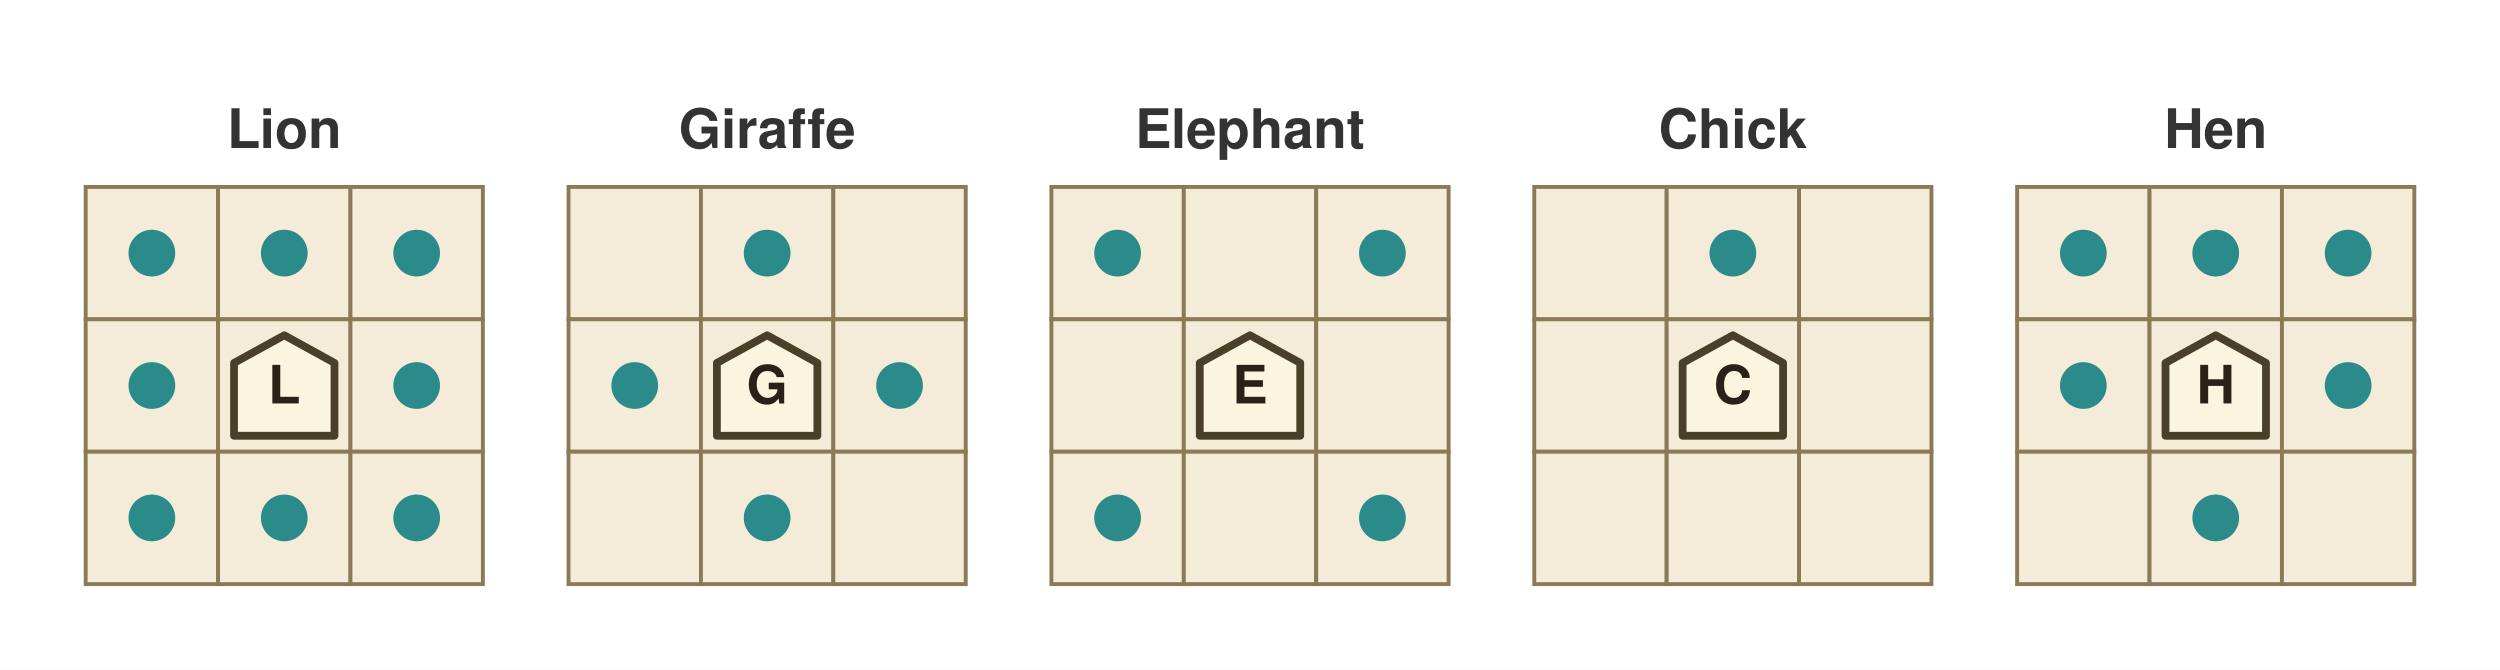
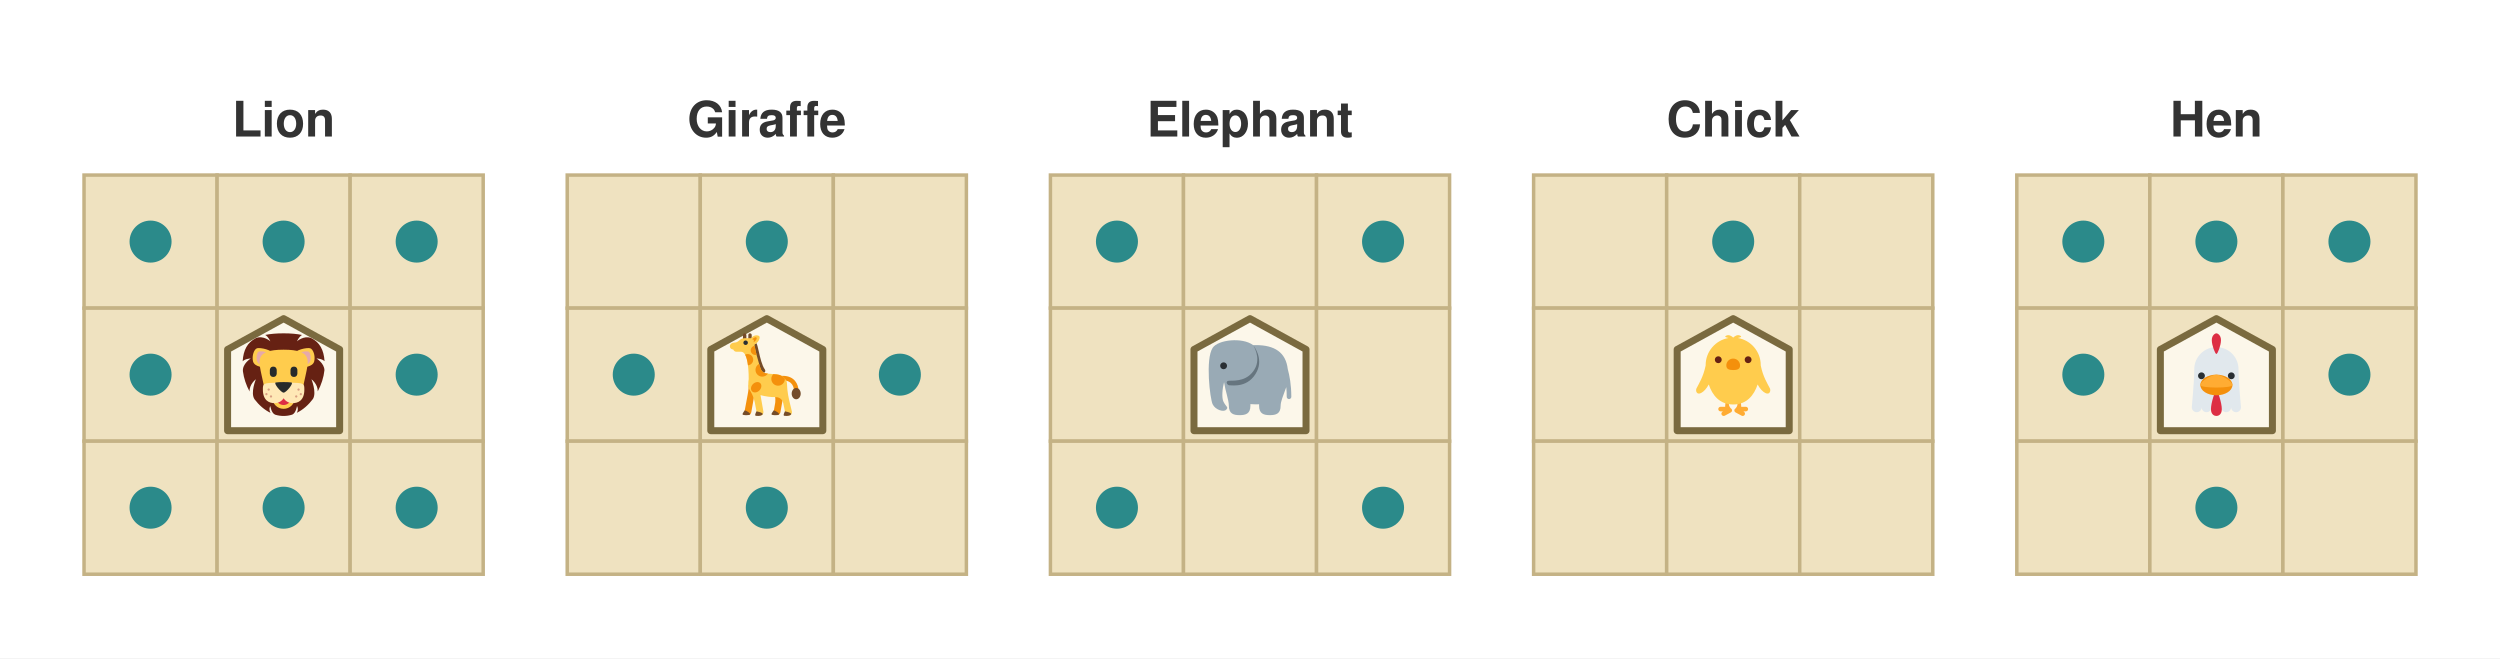
- <svg xmlns="http://www.w3.org/2000/svg" width="642" height="172" viewBox="0 0 642 172" font-family="-apple-system,Segoe UI,Helvetica,Arial,sans-serif">
-   <rect width="642" height="172" fill="white" />
-   <text x="73.0" y="38" font-size="14" text-anchor="middle" fill="#333" font-weight="600">Lion</text>
-   <rect x="22" y="48" width="34" height="34" fill="#f4ecd8" stroke="#8a7a55" stroke-width="1" />
-   <rect x="56" y="48" width="34" height="34" fill="#f4ecd8" stroke="#8a7a55" stroke-width="1" />
-   <rect x="90" y="48" width="34" height="34" fill="#f4ecd8" stroke="#8a7a55" stroke-width="1" />
-   <rect x="22" y="82" width="34" height="34" fill="#f4ecd8" stroke="#8a7a55" stroke-width="1" />
-   <rect x="56" y="82" width="34" height="34" fill="#f4ecd8" stroke="#8a7a55" stroke-width="1" />
-   <rect x="90" y="82" width="34" height="34" fill="#f4ecd8" stroke="#8a7a55" stroke-width="1" />
-   <rect x="22" y="116" width="34" height="34" fill="#f4ecd8" stroke="#8a7a55" stroke-width="1" />
-   <rect x="56" y="116" width="34" height="34" fill="#f4ecd8" stroke="#8a7a55" stroke-width="1" />
-   <rect x="90" y="116" width="34" height="34" fill="#f4ecd8" stroke="#8a7a55" stroke-width="1" />
-   <circle cx="39.0" cy="65.0" r="6" fill="#2b8a8a" />
-   <circle cx="73.0" cy="65.0" r="6" fill="#2b8a8a" />
-   <circle cx="107.0" cy="65.0" r="6" fill="#2b8a8a" />
-   <circle cx="39.0" cy="99.0" r="6" fill="#2b8a8a" />
-   <circle cx="107.0" cy="99.0" r="6" fill="#2b8a8a" />
-   <circle cx="39.0" cy="133.0" r="6" fill="#2b8a8a" />
-   <circle cx="73.0" cy="133.0" r="6" fill="#2b8a8a" />
-   <circle cx="107.0" cy="133.0" r="6" fill="#2b8a8a" />
-   <polygon points="73.0,86.1 85.9,93.2 85.9,111.9 60.1,111.9 60.1,93.2" fill="#fbf4df" stroke="#4a3f28" stroke-width="2" stroke-linejoin="round" />
-   <text x="73.0" y="103.6" font-size="13.6" font-weight="700" text-anchor="middle" fill="#2a2118">L</text>
-   <text x="197.0" y="38" font-size="14" text-anchor="middle" fill="#333" font-weight="600">Giraffe</text>
-   <rect x="146" y="48" width="34" height="34" fill="#f4ecd8" stroke="#8a7a55" stroke-width="1" />
-   <rect x="180" y="48" width="34" height="34" fill="#f4ecd8" stroke="#8a7a55" stroke-width="1" />
-   <rect x="214" y="48" width="34" height="34" fill="#f4ecd8" stroke="#8a7a55" stroke-width="1" />
-   <rect x="146" y="82" width="34" height="34" fill="#f4ecd8" stroke="#8a7a55" stroke-width="1" />
-   <rect x="180" y="82" width="34" height="34" fill="#f4ecd8" stroke="#8a7a55" stroke-width="1" />
-   <rect x="214" y="82" width="34" height="34" fill="#f4ecd8" stroke="#8a7a55" stroke-width="1" />
-   <rect x="146" y="116" width="34" height="34" fill="#f4ecd8" stroke="#8a7a55" stroke-width="1" />
-   <rect x="180" y="116" width="34" height="34" fill="#f4ecd8" stroke="#8a7a55" stroke-width="1" />
-   <rect x="214" y="116" width="34" height="34" fill="#f4ecd8" stroke="#8a7a55" stroke-width="1" />
-   <circle cx="197.0" cy="65.0" r="6" fill="#2b8a8a" />
-   <circle cx="197.0" cy="133.0" r="6" fill="#2b8a8a" />
-   <circle cx="163.0" cy="99.0" r="6" fill="#2b8a8a" />
-   <circle cx="231.0" cy="99.0" r="6" fill="#2b8a8a" />
-   <polygon points="197.0,86.1 209.9,93.2 209.9,111.9 184.1,111.9 184.1,93.2" fill="#fbf4df" stroke="#4a3f28" stroke-width="2" stroke-linejoin="round" />
-   <text x="197.0" y="103.6" font-size="13.6" font-weight="700" text-anchor="middle" fill="#2a2118">G</text>
-   <text x="321.0" y="38" font-size="14" text-anchor="middle" fill="#333" font-weight="600">Elephant</text>
-   <rect x="270" y="48" width="34" height="34" fill="#f4ecd8" stroke="#8a7a55" stroke-width="1" />
-   <rect x="304" y="48" width="34" height="34" fill="#f4ecd8" stroke="#8a7a55" stroke-width="1" />
-   <rect x="338" y="48" width="34" height="34" fill="#f4ecd8" stroke="#8a7a55" stroke-width="1" />
-   <rect x="270" y="82" width="34" height="34" fill="#f4ecd8" stroke="#8a7a55" stroke-width="1" />
-   <rect x="304" y="82" width="34" height="34" fill="#f4ecd8" stroke="#8a7a55" stroke-width="1" />
-   <rect x="338" y="82" width="34" height="34" fill="#f4ecd8" stroke="#8a7a55" stroke-width="1" />
-   <rect x="270" y="116" width="34" height="34" fill="#f4ecd8" stroke="#8a7a55" stroke-width="1" />
-   <rect x="304" y="116" width="34" height="34" fill="#f4ecd8" stroke="#8a7a55" stroke-width="1" />
-   <rect x="338" y="116" width="34" height="34" fill="#f4ecd8" stroke="#8a7a55" stroke-width="1" />
-   <circle cx="287.0" cy="65.0" r="6" fill="#2b8a8a" />
-   <circle cx="355.0" cy="65.0" r="6" fill="#2b8a8a" />
-   <circle cx="287.0" cy="133.0" r="6" fill="#2b8a8a" />
-   <circle cx="355.0" cy="133.0" r="6" fill="#2b8a8a" />
-   <polygon points="321.0,86.1 333.9,93.2 333.9,111.9 308.1,111.9 308.1,93.2" fill="#fbf4df" stroke="#4a3f28" stroke-width="2" stroke-linejoin="round" />
-   <text x="321.0" y="103.6" font-size="13.6" font-weight="700" text-anchor="middle" fill="#2a2118">E</text>
-   <text x="445.0" y="38" font-size="14" text-anchor="middle" fill="#333" font-weight="600">Chick</text>
-   <rect x="394" y="48" width="34" height="34" fill="#f4ecd8" stroke="#8a7a55" stroke-width="1" />
-   <rect x="428" y="48" width="34" height="34" fill="#f4ecd8" stroke="#8a7a55" stroke-width="1" />
-   <rect x="462" y="48" width="34" height="34" fill="#f4ecd8" stroke="#8a7a55" stroke-width="1" />
-   <rect x="394" y="82" width="34" height="34" fill="#f4ecd8" stroke="#8a7a55" stroke-width="1" />
-   <rect x="428" y="82" width="34" height="34" fill="#f4ecd8" stroke="#8a7a55" stroke-width="1" />
-   <rect x="462" y="82" width="34" height="34" fill="#f4ecd8" stroke="#8a7a55" stroke-width="1" />
-   <rect x="394" y="116" width="34" height="34" fill="#f4ecd8" stroke="#8a7a55" stroke-width="1" />
-   <rect x="428" y="116" width="34" height="34" fill="#f4ecd8" stroke="#8a7a55" stroke-width="1" />
-   <rect x="462" y="116" width="34" height="34" fill="#f4ecd8" stroke="#8a7a55" stroke-width="1" />
-   <circle cx="445.0" cy="65.0" r="6" fill="#2b8a8a" />
-   <polygon points="445.0,86.1 457.9,93.2 457.9,111.9 432.1,111.9 432.1,93.2" fill="#fbf4df" stroke="#4a3f28" stroke-width="2" stroke-linejoin="round" />
-   <text x="445.0" y="103.6" font-size="13.6" font-weight="700" text-anchor="middle" fill="#2a2118">C</text>
-   <text x="569.0" y="38" font-size="14" text-anchor="middle" fill="#333" font-weight="600">Hen</text>
-   <rect x="518" y="48" width="34" height="34" fill="#f4ecd8" stroke="#8a7a55" stroke-width="1" />
-   <rect x="552" y="48" width="34" height="34" fill="#f4ecd8" stroke="#8a7a55" stroke-width="1" />
-   <rect x="586" y="48" width="34" height="34" fill="#f4ecd8" stroke="#8a7a55" stroke-width="1" />
-   <rect x="518" y="82" width="34" height="34" fill="#f4ecd8" stroke="#8a7a55" stroke-width="1" />
-   <rect x="552" y="82" width="34" height="34" fill="#f4ecd8" stroke="#8a7a55" stroke-width="1" />
-   <rect x="586" y="82" width="34" height="34" fill="#f4ecd8" stroke="#8a7a55" stroke-width="1" />
-   <rect x="518" y="116" width="34" height="34" fill="#f4ecd8" stroke="#8a7a55" stroke-width="1" />
-   <rect x="552" y="116" width="34" height="34" fill="#f4ecd8" stroke="#8a7a55" stroke-width="1" />
-   <rect x="586" y="116" width="34" height="34" fill="#f4ecd8" stroke="#8a7a55" stroke-width="1" />
-   <circle cx="569.0" cy="65.0" r="6" fill="#2b8a8a" />
-   <circle cx="535.0" cy="65.0" r="6" fill="#2b8a8a" />
-   <circle cx="603.0" cy="65.0" r="6" fill="#2b8a8a" />
-   <circle cx="535.0" cy="99.0" r="6" fill="#2b8a8a" />
-   <circle cx="603.0" cy="99.0" r="6" fill="#2b8a8a" />
-   <circle cx="569.0" cy="133.0" r="6" fill="#2b8a8a" />
-   <polygon points="569.0,86.1 581.9,93.2 581.9,111.9 556.1,111.9 556.1,93.2" fill="#fbf4df" stroke="#4a3f28" stroke-width="2" stroke-linejoin="round" />
-   <text x="569.0" y="103.6" font-size="13.6" font-weight="700" text-anchor="middle" fill="#2a2118">H</text>
+ <svg xmlns="http://www.w3.org/2000/svg" width="714" height="188" viewBox="0 0 714 188" font-family="-apple-system,Segoe UI,Helvetica,Arial,sans-serif">
+   <rect width="714" height="188" fill="#ffffff" />
+   <defs>
+     <symbol id="e_chick" viewBox="0 0 36 36">
+       <path fill="#FFAC33" d="M17.38 33.098c-.097-.18-.25-.302-.417-.391C15.366 31.001 16.5 29 16.5 29c0-.553 1-2 0-2l-1 1c-1 1-1 4-1 4h-2c-.553 0-1 .447-1 1s.447 1 1 1h1.108l-.222.12c-.486.263-.667.869-.404 1.355s.869.667 1.356.404l2.639-1.427c.485-.262.666-.868.403-1.354zM23.5 32h-2s0-3-1-4l-1-1c-1 0 0 1.447 0 2 0 0 1.135 2.001-.462 3.707-.168.089-.32.211-.418.391-.263.486-.082 1.093.404 1.355l2.639 1.427c.486.263 1.093.082 1.356-.404.263-.486.082-1.093-.404-1.355L22.393 34H23.5c.553 0 1-.447 1-1s-.447-1-1-1z" />
+       <path fill="#FFCC4D" d="M34 24c-1-2-3-5-4-10h-.008c.001-.052.008-.102.008-.154 0-5.943-4.324-10.864-9.996-11.819 1.189-.26 2.031-.509.996-1.027-1.115-.558-2.23.129-2.999.846h-.002C17.23 1.129 16.116.442 15 1c-1.035.518-.193.767.996 1.026C10.325 2.981 6 7.902 6 13.846c0 .052.007.102.008.154H6c-1 5-3 8-4 10-.447.895 0 3 2 2 1.191-.596 2.377-1.912 3.357-3.715C8.902 26.94 12.066 31 18 31c5.934 0 9.098-4.06 10.643-8.715.98 1.803 2.166 3.119 3.357 3.715 2 1 2.447-1.105 2-2z" />
+       <path fill="#F4900C" d="M21 14c0 1.657-1.343 2-3 2s-3-.343-3-2 1.343-3 3-3 3 1.343 3 3z" />
+       <circle fill="#662113" cx="11.5" cy="11.5" r="1.5" />
+       <circle fill="#662113" cx="24.5" cy="11.5" r="1.5" />
+     </symbol>
+     <symbol id="e_elephant" viewBox="0 0 36 36">
+       <path fill="#99AAB5" d="M34.453 15.573c-.864-7.3-5.729-10.447-13.93-10.447-.391 0-.763.017-1.139.031-.013-.01-.022-.021-.035-.031C14.655 1.605 4.091 2.779 1.745 6.3c-3.255 4.883-1.174 22.3 0 24.646 1.173 2.35 4.694 3.521 5.868 2.35 1.174-1.176 0-1.176-1.173-3.521-.85-1.701-.466-5.859.255-8.471.028.168.068.322.1.486.39 2.871 1.993 7.412 1.993 9.744 0 3.564 2.102 4.107 4.694 4.107 2.593 0 4.695-.543 4.695-4.107 0-.24-.008-.463-.012-.695.757.064 1.535.107 2.359.107.497 0 .977-.016 1.448-.039-.004.209-.013.41-.013.627 0 3.564 2.103 4.107 4.694 4.107 2.593 0 4.695-.543 4.695-4.107 0-1.801 1.192-4.625 2.039-6.982.159-.354.291-.732.42-1.117.118 1.307.193 2.706.193 4.206 0 .553.447 1 1 1s1-.447 1-1c0-5.153-.771-9.248-1.547-12.068z" />
+       <path fill="#66757F" d="M19.35 5.126S23 10.641 20 15.641c-3 5-7.838 5-11 5-2 0-1 2 0 2 1.414 0 8.395 1.211 12-6 3-6-1.65-11.515-1.65-11.515z" />
+       <circle fill="#292F33" cx="6.5" cy="14.141" r="1.5" />
+     </symbol>
+     <symbol id="e_giraffe" viewBox="0 0 36 36">
+       <path d="M22.217 35.615h-.002c-.804-.142-1.34-.908-1.198-1.712l.59-3.344s.68-3.165-1.076-5.449c1.259-1.171 5.024.085 5.024.085l-1.626 9.221c-.142.804-.908 1.34-1.712 1.199zm-12.692-.021h-.002c-.804-.142-1.34-.908-1.198-1.712l1.312-7.025s.503-2.419.503-4.439c1.142-.439 2.723 2.757 2.723 2.757l-1.626 9.221c-.143.803-.909 1.339-1.712 1.198zm21.277-9.823c-.537 0-.977-.431-.985-.969-.012-.723-.304-4.326-4.925-4.326-.545 0-.985-.441-.985-.985s.441-.985.985-.985c5.363 0 6.858 3.938 6.896 6.264.009.545-.425.993-.969 1.002l-.017-.001z" fill="#F4900C" />
+       <g fill="#754C29">
+         <path d="M15.226 17.252l-3.46-11.98 1.687-1.02c.369.61.628 1.722 1.054 3.633.569 2.558 1.349 6.06 2.657 7.876.318.442.218 1.058-.224 1.376-.175.126-1.714.115-1.714.115zM7.615 2.71V.739c0-.408.331-.739.739-.739s.739.331.739.739V2.71H7.615zm2.332 0V.739c0-.408.331-.739.739-.739s.739.331.739.739V2.71H9.947z" />
+         <ellipse cx="30.802" cy="26.263" rx="1.971" ry="2.464" />
+       </g>
+       <path fill="#FFCC4D" d="M28.935 34.094s-.647-2.515-.998-4.154c-.332-1.549-1.025-3.981-1.171-8.225-.01-.145-.039-.512-.138-.779-.122-.33-.567-.933-.766-1.203-.777-1.052-2.012-1.691-3.526-1.847-1.283-.132-2.573-.185-3.854-.339-.59-.071-1.1-.156-1.422-.272-1.636-.589-1.962-2.502-2.414-3.965-.8-2.59-1.508-5.225-1.961-7.9l-.036.009.036-.009-.027-.165V4.84c1.567-.714 2.79-2.888 1.971-3.706-1.416-.708-2.827.11-3.513.992-.02-.001-.039-.006-.059-.006H8.459c-.655 0-1.304.16-1.872.51-.584.359-.986.907-1.633 1.19-.786.344-1.721.093-2.417.64-1.189.933-.625 2.525.854 2.578.201.577.745.993 1.39.993h2.106c.055.011.108.021.173.029.604.071 1.088.525 1.477 1.215 1.047 1.856 1.244 4.244 1.415 6.324.119 1.448.177 2.906.158 4.36-.293 1.566-.12 3.377-.12 3.377.044.419.186.777.394 1.095l-.01.011c1.99 2.81 2.449 5.97 2.449 5.97l.784 4.193c.142.804.908 1.341 1.713 1.199.804-.142 1.341-.908 1.199-1.712l-1.262-7.159c1.977.534 4.609.932 6.449.852 0 .006-.003.014-.002.02 2.371-.146 3.26 1.73 3.454 2.576.194.846.868 4.228.868 4.228.142.804.909 1.341 1.712 1.199.802-.143 1.339-.91 1.197-1.714z" />
+       <path fill="#F4900C" d="M11.975 22.1c-.985.985-1.16 2.408-.391 3.178.77.77 2.193.595 3.178-.391s1.16-2.408.391-3.178c-.77-.77-2.193-.595-3.178.391zm1.088-6.185c0 1.633 1.324 2.956 2.956 2.956 1.029 0 1.933-.526 2.462-1.323-.59-.071-1.1-.156-1.422-.272-1.564-.563-1.872-2.237-2.253-3.441-.057-.179-.108-.349-.162-.523-.935.496-1.581 1.469-1.581 2.603zm-.986-4.434c0-1.361-1.103-2.464-2.464-2.464-.388 0-.75.098-1.077.257.635 1.126 1.015 2.885 1.242 4.653 1.282-.086 2.299-1.142 2.299-2.446zm-1.093-4.079c0 1.118.906 2.023 2.023 2.023.182 0 .355-.032.523-.077-.449-1.787-.709-3.122-.847-3.937-.961.156-1.699.985-1.699 1.991zm8.977 12.456c0 1.633 1.324 2.956 2.956 2.956 1.633 0 2.956-1.324 2.956-2.956 0-.043-.011-.082-.013-.124-.777-1.052-2.012-1.691-3.526-1.847-.457-.047-.972-.088-1.499-.128-.538.536-.874 1.277-.874 2.099zM11.598 2.613c.505-.483 1.317-1.089 1.778-.856.461.233.258 1.273-1.166 2.151.113-.439.551-1.215-.612-1.295z" />
+       <circle fill="#292F33" cx="8.772" cy="4.09" r=".985" />
+       <path d="M21.047 33.545s-1.142 1.351-.985 1.781 2.741.491 3.249.022-1.951-1.842-2.264-1.803zm-12.623 0s-1.142 1.351-.985 1.781c.156.43 2.741.491 3.249.022s-1.951-1.842-2.264-1.803zm4.547 2.22c.136.391 2.766.329 3.205-.461.439-.79-2.678-1.317-2.678-1.317s-.703 1.273-.527 1.778zm12.404 0c.136.391 2.766.329 3.205-.461.439-.79-2.678-1.317-2.678-1.317s-.703 1.273-.527 1.778z" fill="#754C29" />
+     </symbol>
+     <symbol id="e_hen" viewBox="0 0 36 36">
+       <path fill="#E1E8ED" d="M20.143 32.215c0 1.183-.959 2.143-2.143 2.143s-2.143-.96-2.143-2.143c0-1.184.96-2.144 2.143-2.144s2.143.96 2.143 2.144z" />
+       <path fill="#E1E8ED" d="M27.643 15.643C27.643 10.317 23.324 6 18 6c-5.326 0-9.643 4.317-9.643 9.643 0 5.357-1.071 16.572-1.071 16.572 0 1.183.959 2.143 2.143 2.143 1.183 0 2.143-.96 2.143-2.143 0 1.183.96 2.143 2.143 2.143 1.183 0 2.142-.96 2.142-2.143h4.286c0 1.183.96 2.143 2.144 2.143 1.183 0 2.143-.96 2.143-2.143 0 1.183.959 2.143 2.143 2.143 1.184 0 2.143-.96 2.143-2.143-.002 0-1.073-11.215-1.073-16.572z" />
+       <path fill="#DD2E44" d="M20 3c0 2.209-1.447 6-2 6-.552 0-2-3.791-2-6s1.448-3 2-3c.553 0 2 .791 2 3zm-4.365 30c0-2.612 1.711-8 2.365-8 .653 0 2.365 5.388 2.365 8S18.652 36 18 36c-.654 0-2.365-.388-2.365-3z" />
+       <ellipse fill="#F4900C" cx="18" cy="22.5" rx="7" ry="4.5" />
+       <path fill="#FFAC33" d="M25 22.5c0 1.5-14 1.5-14 0s4.791-4.5 7-4.5 7 3 7 4.5z" />
+       <circle fill="#292F33" cx="11.5" cy="18.5" r="1.5" />
+       <circle fill="#292F33" cx="24.5" cy="18.5" r="1.5" />
+     </symbol>
+     <symbol id="e_lion" viewBox="0 0 36 36">
+       <path fill="#662113" d="M32.325 10.958s2.315.024 3.511 1.177c-.336-4.971-2.104-8.249-5.944-10.13-3.141-1.119-6.066 1.453-6.066 1.453s.862-1.99 2.19-2.746C23.789.236 21.146 0 18 0c-3.136 0-5.785.227-8.006.701 1.341.745 2.215 2.758 2.215 2.758S9.194.803 6 2.053C2.221 3.949.481 7.223.158 12.174c1.183-1.19 3.55-1.215 3.55-1.215S-.105 13.267.282 16.614c.387 2.947 1.394 5.967 2.879 8.722C3.039 22.15 5.917 20 5.917 20s-2.492 5.96-.581 8.738c1.935 2.542 4.313 4.641 6.976 5.916-.955-1.645-.136-3.044-.103-2.945.042.125.459 3.112 2.137 3.743 1.178.356 2.4.548 3.654.548 1.292 0 2.55-.207 3.761-.583 1.614-.691 2.024-3.585 2.064-3.708.032-.098.843 1.287-.09 2.921 2.706-1.309 5.118-3.463 7.064-6.073 1.699-2.846-.683-8.557-.683-8.557s2.85 2.13 2.757 5.288c1.556-2.906 2.585-6.104 2.911-9.2-.035-3.061-3.459-5.13-3.459-5.13z" />
+       <path fill="#FFCC4D" d="M13.859 9.495c.596 2.392.16 4.422-2.231 5.017-2.392.596-6.363.087-6.958-2.304-.596-2.392.469-5.39 1.81-5.724 1.341-.334 6.784.62 7.379 3.011zm9.104 18.432c0 2.74-2.222 4.963-4.963 4.963s-4.963-2.223-4.963-4.963c0-2.741 2.223-4.964 4.963-4.964 2.741 0 4.963 2.222 4.963 4.964z" />
+       <path fill="#DD2E44" d="M21.309 27.927c0 1.827-1.481 3.309-3.309 3.309s-3.309-1.481-3.309-3.309c0-1.827 1.481-3.31 3.309-3.31s3.309 1.483 3.309 3.31z" />
+       <path fill="#E6AAAA" d="M11.052 8.997c.871 1.393.447 3.229-.946 4.1-1.394.871-2.608.797-3.479-.596-.871-1.394-.186-4.131.324-4.45.51-.319 3.23-.448 4.101.946z" />
+       <path fill="#FFCC4D" d="M22.141 9.495c-.596 2.392-.159 4.422 2.232 5.017 2.392.596 6.363.087 6.959-2.304.596-2.392-.47-5.39-1.811-5.724-1.342-.334-6.786.62-7.38 3.011z" />
+       <path fill="#E6AAAA" d="M24.948 8.997c-.871 1.393-.447 3.229.945 4.1 1.394.871 2.608.797 3.479-.596.871-1.394.185-4.131-.324-4.45-.51-.319-3.229-.448-4.1.946z" />
+       <path fill="#FFCC4D" d="M18 7.125h-.002C5.167 7.126 7.125 12.083 8.5 18.667 9.875 25.25 10.384 27 10.384 27h15.228s.51-1.75 1.885-8.333C28.872 12.083 30.829 7.126 18 7.125z" />
+       <path fill="#272B2B" d="M12 16s0-1.5 1.5-1.5S15 16 15 16v1.5s0 1.5-1.5 1.5-1.5-1.5-1.5-1.5V16zm9 0s0-1.5 1.5-1.5S24 16 24 16v1.5s0 1.5-1.5 1.5-1.5-1.5-1.5-1.5V16z" />
+       <path fill="#FFE8B6" d="M20.168 21.521c-1.598 0-1.385.848-2.168 2.113-.783-1.266-.571-2.113-2.168-2.113-6.865 0-6.837.375-6.865 2.828-.058 4.986 2.802 6.132 5.257 6.06 1.597-.048 2.994-.88 3.777-2.131.783 1.251 2.179 2.083 3.776 2.131 2.455.072 5.315-1.073 5.257-6.06-.029-2.453-.001-2.828-6.866-2.828z" />
+       <path fill="#272B2B" d="M14.582 21.411c-1.14.233 2.279 4.431 3.418 4.431s4.559-4.198 3.419-4.431c-1.14-.232-5.698-.232-6.837 0z" />
+       <circle fill="#D99E82" cx="11.5" cy="24.5" r=".5" />
+       <circle fill="#D99E82" cx="10.5" cy="26.5" r=".5" />
+       <circle fill="#D99E82" cx="12.5" cy="27.5" r=".5" />
+       <circle fill="#D99E82" cx="24.5" cy="24.5" r=".5" />
+       <circle fill="#D99E82" cx="25.5" cy="26.5" r=".5" />
+       <circle fill="#D99E82" cx="23.5" cy="27.5" r=".5" />
+     </symbol>
+   </defs>
+   <text x="81.0" y="39" font-size="14" text-anchor="middle" fill="#333" font-weight="600">Lion</text>
+   <rect x="24" y="50" width="38" height="38" fill="#efe2c0" stroke="#c4b285" stroke-width="1" />
+   <rect x="62" y="50" width="38" height="38" fill="#efe2c0" stroke="#c4b285" stroke-width="1" />
+   <rect x="100" y="50" width="38" height="38" fill="#efe2c0" stroke="#c4b285" stroke-width="1" />
+   <rect x="24" y="88" width="38" height="38" fill="#efe2c0" stroke="#c4b285" stroke-width="1" />
+   <rect x="62" y="88" width="38" height="38" fill="#efe2c0" stroke="#c4b285" stroke-width="1" />
+   <rect x="100" y="88" width="38" height="38" fill="#efe2c0" stroke="#c4b285" stroke-width="1" />
+   <rect x="24" y="126" width="38" height="38" fill="#efe2c0" stroke="#c4b285" stroke-width="1" />
+   <rect x="62" y="126" width="38" height="38" fill="#efe2c0" stroke="#c4b285" stroke-width="1" />
+   <rect x="100" y="126" width="38" height="38" fill="#efe2c0" stroke="#c4b285" stroke-width="1" />
+   <circle cx="43.0" cy="69.0" r="6" fill="#2b8a8a" />
+   <circle cx="81.0" cy="69.0" r="6" fill="#2b8a8a" />
+   <circle cx="119.0" cy="69.0" r="6" fill="#2b8a8a" />
+   <circle cx="43.0" cy="107.0" r="6" fill="#2b8a8a" />
+   <circle cx="119.0" cy="107.0" r="6" fill="#2b8a8a" />
+   <circle cx="43.0" cy="145.0" r="6" fill="#2b8a8a" />
+   <circle cx="81.0" cy="145.0" r="6" fill="#2b8a8a" />
+   <circle cx="119.0" cy="145.0" r="6" fill="#2b8a8a" />
+   <polygon points="81.0,91.0 97.0,99.8 97.0,123.0 65.0,123.0 65.0,99.8" fill="#fcf7ea" stroke="#7a6a3f" stroke-width="2" stroke-linejoin="round" />
+   <use href="#e_lion" x="69.2" y="95.2" width="23.6" height="23.6" />
+   <text x="219.0" y="39" font-size="14" text-anchor="middle" fill="#333" font-weight="600">Giraffe</text>
+   <rect x="162" y="50" width="38" height="38" fill="#efe2c0" stroke="#c4b285" stroke-width="1" />
+   <rect x="200" y="50" width="38" height="38" fill="#efe2c0" stroke="#c4b285" stroke-width="1" />
+   <rect x="238" y="50" width="38" height="38" fill="#efe2c0" stroke="#c4b285" stroke-width="1" />
+   <rect x="162" y="88" width="38" height="38" fill="#efe2c0" stroke="#c4b285" stroke-width="1" />
+   <rect x="200" y="88" width="38" height="38" fill="#efe2c0" stroke="#c4b285" stroke-width="1" />
+   <rect x="238" y="88" width="38" height="38" fill="#efe2c0" stroke="#c4b285" stroke-width="1" />
+   <rect x="162" y="126" width="38" height="38" fill="#efe2c0" stroke="#c4b285" stroke-width="1" />
+   <rect x="200" y="126" width="38" height="38" fill="#efe2c0" stroke="#c4b285" stroke-width="1" />
+   <rect x="238" y="126" width="38" height="38" fill="#efe2c0" stroke="#c4b285" stroke-width="1" />
+   <circle cx="219.0" cy="69.0" r="6" fill="#2b8a8a" />
+   <circle cx="219.0" cy="145.0" r="6" fill="#2b8a8a" />
+   <circle cx="181.0" cy="107.0" r="6" fill="#2b8a8a" />
+   <circle cx="257.0" cy="107.0" r="6" fill="#2b8a8a" />
+   <polygon points="219.0,91.0 235.0,99.8 235.0,123.0 203.0,123.0 203.0,99.8" fill="#fcf7ea" stroke="#7a6a3f" stroke-width="2" stroke-linejoin="round" />
+   <use href="#e_giraffe" x="207.2" y="95.2" width="23.6" height="23.6" />
+   <text x="357.0" y="39" font-size="14" text-anchor="middle" fill="#333" font-weight="600">Elephant</text>
+   <rect x="300" y="50" width="38" height="38" fill="#efe2c0" stroke="#c4b285" stroke-width="1" />
+   <rect x="338" y="50" width="38" height="38" fill="#efe2c0" stroke="#c4b285" stroke-width="1" />
+   <rect x="376" y="50" width="38" height="38" fill="#efe2c0" stroke="#c4b285" stroke-width="1" />
+   <rect x="300" y="88" width="38" height="38" fill="#efe2c0" stroke="#c4b285" stroke-width="1" />
+   <rect x="338" y="88" width="38" height="38" fill="#efe2c0" stroke="#c4b285" stroke-width="1" />
+   <rect x="376" y="88" width="38" height="38" fill="#efe2c0" stroke="#c4b285" stroke-width="1" />
+   <rect x="300" y="126" width="38" height="38" fill="#efe2c0" stroke="#c4b285" stroke-width="1" />
+   <rect x="338" y="126" width="38" height="38" fill="#efe2c0" stroke="#c4b285" stroke-width="1" />
+   <rect x="376" y="126" width="38" height="38" fill="#efe2c0" stroke="#c4b285" stroke-width="1" />
+   <circle cx="319.0" cy="69.0" r="6" fill="#2b8a8a" />
+   <circle cx="395.0" cy="69.0" r="6" fill="#2b8a8a" />
+   <circle cx="319.0" cy="145.0" r="6" fill="#2b8a8a" />
+   <circle cx="395.0" cy="145.0" r="6" fill="#2b8a8a" />
+   <polygon points="357.0,91.0 373.0,99.8 373.0,123.0 341.0,123.0 341.0,99.8" fill="#fcf7ea" stroke="#7a6a3f" stroke-width="2" stroke-linejoin="round" />
+   <use href="#e_elephant" x="345.2" y="95.2" width="23.6" height="23.6" />
+   <text x="495.0" y="39" font-size="14" text-anchor="middle" fill="#333" font-weight="600">Chick</text>
+   <rect x="438" y="50" width="38" height="38" fill="#efe2c0" stroke="#c4b285" stroke-width="1" />
+   <rect x="476" y="50" width="38" height="38" fill="#efe2c0" stroke="#c4b285" stroke-width="1" />
+   <rect x="514" y="50" width="38" height="38" fill="#efe2c0" stroke="#c4b285" stroke-width="1" />
+   <rect x="438" y="88" width="38" height="38" fill="#efe2c0" stroke="#c4b285" stroke-width="1" />
+   <rect x="476" y="88" width="38" height="38" fill="#efe2c0" stroke="#c4b285" stroke-width="1" />
+   <rect x="514" y="88" width="38" height="38" fill="#efe2c0" stroke="#c4b285" stroke-width="1" />
+   <rect x="438" y="126" width="38" height="38" fill="#efe2c0" stroke="#c4b285" stroke-width="1" />
+   <rect x="476" y="126" width="38" height="38" fill="#efe2c0" stroke="#c4b285" stroke-width="1" />
+   <rect x="514" y="126" width="38" height="38" fill="#efe2c0" stroke="#c4b285" stroke-width="1" />
+   <circle cx="495.0" cy="69.0" r="6" fill="#2b8a8a" />
+   <polygon points="495.0,91.0 511.0,99.8 511.0,123.0 479.0,123.0 479.0,99.8" fill="#fcf7ea" stroke="#7a6a3f" stroke-width="2" stroke-linejoin="round" />
+   <use href="#e_chick" x="483.2" y="95.2" width="23.6" height="23.6" />
+   <text x="633.0" y="39" font-size="14" text-anchor="middle" fill="#333" font-weight="600">Hen</text>
+   <rect x="576" y="50" width="38" height="38" fill="#efe2c0" stroke="#c4b285" stroke-width="1" />
+   <rect x="614" y="50" width="38" height="38" fill="#efe2c0" stroke="#c4b285" stroke-width="1" />
+   <rect x="652" y="50" width="38" height="38" fill="#efe2c0" stroke="#c4b285" stroke-width="1" />
+   <rect x="576" y="88" width="38" height="38" fill="#efe2c0" stroke="#c4b285" stroke-width="1" />
+   <rect x="614" y="88" width="38" height="38" fill="#efe2c0" stroke="#c4b285" stroke-width="1" />
+   <rect x="652" y="88" width="38" height="38" fill="#efe2c0" stroke="#c4b285" stroke-width="1" />
+   <rect x="576" y="126" width="38" height="38" fill="#efe2c0" stroke="#c4b285" stroke-width="1" />
+   <rect x="614" y="126" width="38" height="38" fill="#efe2c0" stroke="#c4b285" stroke-width="1" />
+   <rect x="652" y="126" width="38" height="38" fill="#efe2c0" stroke="#c4b285" stroke-width="1" />
+   <circle cx="633.0" cy="69.0" r="6" fill="#2b8a8a" />
+   <circle cx="595.0" cy="69.0" r="6" fill="#2b8a8a" />
+   <circle cx="671.0" cy="69.0" r="6" fill="#2b8a8a" />
+   <circle cx="595.0" cy="107.0" r="6" fill="#2b8a8a" />
+   <circle cx="671.0" cy="107.0" r="6" fill="#2b8a8a" />
+   <circle cx="633.0" cy="145.0" r="6" fill="#2b8a8a" />
+   <polygon points="633.0,91.0 649.0,99.8 649.0,123.0 617.0,123.0 617.0,99.8" fill="#fcf7ea" stroke="#7a6a3f" stroke-width="2" stroke-linejoin="round" />
+   <use href="#e_hen" x="621.2" y="95.2" width="23.6" height="23.6" />
</svg>
